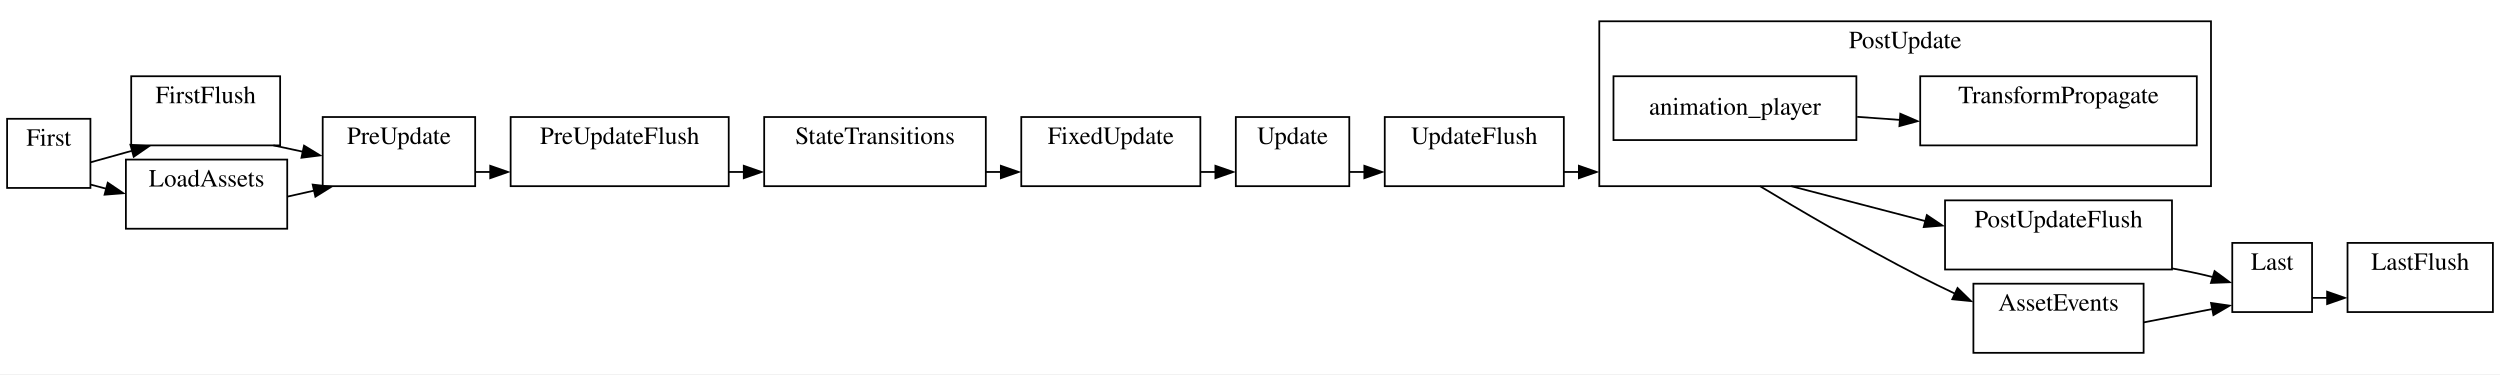
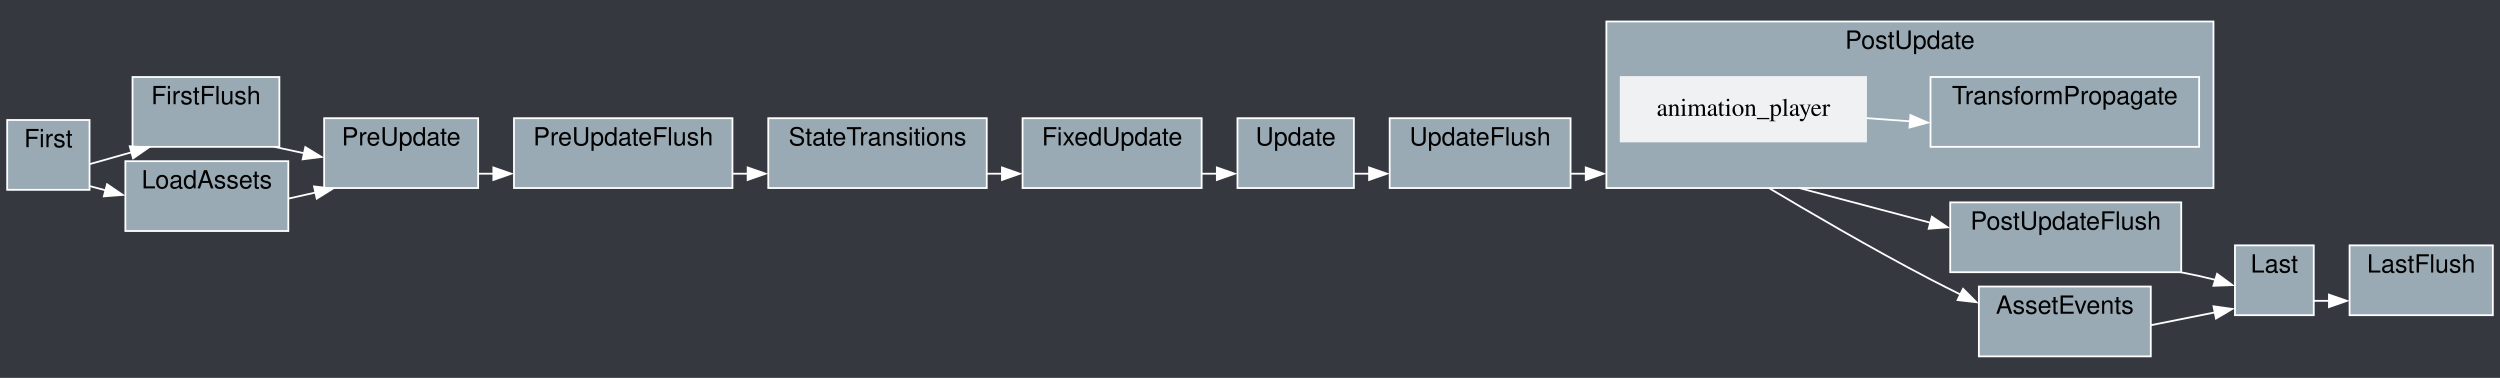
- <svg xmlns="http://www.w3.org/2000/svg" width="1410pt" height="211pt" viewBox="0.00 0.00 1410.00 211.00">
+ <svg xmlns="http://www.w3.org/2000/svg" width="1396pt" height="211pt" viewBox="0.00 0.00 1396.00 211.00">
  <g id="graph0" class="graph" transform="scale(1 1) rotate(0) translate(4 207)">
-     <polygon fill="white" stroke="none" points="-4,4 -4,-207 1406,-207 1406,4 -4,4" />
+     <polygon fill="#35393f" stroke="none" points="-4,4 -4,-207 1392,-207 1392,4 -4,4" />
    <g id="clust1" class="cluster">
-       <polygon fill="none" stroke="black" points="70,-125 70,-164 154,-164 154,-125 70,-125" />
-       <text text-anchor="middle" x="112" y="-148.8" font-family="Times,serif" font-size="14.00">FirstFlush</text>
+       <polygon fill="#99aab5" stroke="white" points="70,-125 70,-164 152,-164 152,-125 70,-125" />
+       <text text-anchor="middle" x="111" y="-148.8" font-family="Helvetica,sans-Serif" font-size="14.00">FirstFlush</text>
    </g>
    <g id="clust2" class="cluster">
-       <polygon fill="none" stroke="black" points="284,-102 284,-141 407,-141 407,-102 284,-102" />
-       <text text-anchor="middle" x="345.5" y="-125.8" font-family="Times,serif" font-size="14.00">PreUpdateFlush</text>
+       <polygon fill="#99aab5" stroke="white" points="283,-102 283,-141 405,-141 405,-102 283,-102" />
+       <text text-anchor="middle" x="344" y="-125.8" font-family="Helvetica,sans-Serif" font-size="14.00">PreUpdateFlush</text>
    </g>
    <g id="clust3" class="cluster">
-       <polygon fill="none" stroke="black" points="777,-102 777,-141 878,-141 878,-102 777,-102" />
-       <text text-anchor="middle" x="827.5" y="-125.8" font-family="Times,serif" font-size="14.00">UpdateFlush</text>
+       <polygon fill="#99aab5" stroke="white" points="772,-102 772,-141 873,-141 873,-102 772,-102" />
+       <text text-anchor="middle" x="822.5" y="-125.8" font-family="Helvetica,sans-Serif" font-size="14.00">UpdateFlush</text>
    </g>
    <g id="clust4" class="cluster">
-       <polygon fill="none" stroke="black" points="1093,-55 1093,-94 1221,-94 1221,-55 1093,-55" />
-       <text text-anchor="middle" x="1157" y="-78.8" font-family="Times,serif" font-size="14.00">PostUpdateFlush</text>
+       <polygon fill="#99aab5" stroke="white" points="1085,-55 1085,-94 1214,-94 1214,-55 1085,-55" />
+       <text text-anchor="middle" x="1149.5" y="-78.8" font-family="Helvetica,sans-Serif" font-size="14.00">PostUpdateFlush</text>
    </g>
    <g id="clust5" class="cluster">
-       <polygon fill="none" stroke="black" points="1320,-31 1320,-70 1402,-70 1402,-31 1320,-31" />
-       <text text-anchor="middle" x="1361" y="-54.8" font-family="Times,serif" font-size="14.00">LastFlush</text>
+       <polygon fill="#99aab5" stroke="white" points="1308,-31 1308,-70 1388,-70 1388,-31 1308,-31" />
+       <text text-anchor="middle" x="1348" y="-54.8" font-family="Helvetica,sans-Serif" font-size="14.00">LastFlush</text>
    </g>
    <g id="clust6" class="cluster">
-       <polygon fill="none" stroke="black" points="0,-101 0,-140 47,-140 47,-101 0,-101" />
-       <text text-anchor="middle" x="23.5" y="-124.8" font-family="Times,serif" font-size="14.00">First</text>
+       <polygon fill="#99aab5" stroke="white" points="0,-101 0,-140 46,-140 46,-101 0,-101" />
+       <text text-anchor="middle" x="23" y="-124.8" font-family="Helvetica,sans-Serif" font-size="14.00">First</text>
    </g>
    <g id="clust7" class="cluster">
-       <polygon fill="none" stroke="black" points="178,-102 178,-141 264,-141 264,-102 178,-102" />
-       <text text-anchor="middle" x="221" y="-125.8" font-family="Times,serif" font-size="14.00">PreUpdate</text>
+       <polygon fill="#99aab5" stroke="white" points="177,-102 177,-141 263,-141 263,-102 177,-102" />
+       <text text-anchor="middle" x="220" y="-125.8" font-family="Helvetica,sans-Serif" font-size="14.00">PreUpdate</text>
    </g>
    <g id="clust8" class="cluster">
-       <polygon fill="none" stroke="black" points="427,-102 427,-141 552,-141 552,-102 427,-102" />
-       <text text-anchor="middle" x="489.5" y="-125.8" font-family="Times,serif" font-size="14.00">StateTransitions</text>
+       <polygon fill="#99aab5" stroke="white" points="425,-102 425,-141 547,-141 547,-102 425,-102" />
+       <text text-anchor="middle" x="486" y="-125.8" font-family="Helvetica,sans-Serif" font-size="14.00">StateTransitions</text>
    </g>
    <g id="clust9" class="cluster">
-       <polygon fill="none" stroke="black" points="572,-102 572,-141 673,-141 673,-102 572,-102" />
-       <text text-anchor="middle" x="622.5" y="-125.8" font-family="Times,serif" font-size="14.00">FixedUpdate</text>
+       <polygon fill="#99aab5" stroke="white" points="567,-102 567,-141 667,-141 667,-102 567,-102" />
+       <text text-anchor="middle" x="617" y="-125.8" font-family="Helvetica,sans-Serif" font-size="14.00">FixedUpdate</text>
    </g>
    <g id="clust10" class="cluster">
-       <polygon fill="none" stroke="black" points="693,-102 693,-141 757,-141 757,-102 693,-102" />
-       <text text-anchor="middle" x="725" y="-125.8" font-family="Times,serif" font-size="14.00">Update</text>
+       <polygon fill="#99aab5" stroke="white" points="687,-102 687,-141 752,-141 752,-102 687,-102" />
+       <text text-anchor="middle" x="719.5" y="-125.8" font-family="Helvetica,sans-Serif" font-size="14.00">Update</text>
    </g>
    <g id="clust11" class="cluster">
-       <polygon fill="none" stroke="black" points="898,-102 898,-195 1243,-195 1243,-102 898,-102" />
-       <text text-anchor="middle" x="1070.5" y="-179.8" font-family="Times,serif" font-size="14.00">PostUpdate</text>
+       <polygon fill="#99aab5" stroke="white" points="893,-102 893,-195 1232,-195 1232,-102 893,-102" />
+       <text text-anchor="middle" x="1062.5" y="-179.8" font-family="Helvetica,sans-Serif" font-size="14.00">PostUpdate</text>
    </g>
    <g id="clust12" class="cluster">
-       <polygon fill="none" stroke="black" points="1079,-125 1079,-164 1235,-164 1235,-125 1079,-125" />
-       <text text-anchor="middle" x="1157" y="-148.8" font-family="Times,serif" font-size="14.00">TransformPropagate</text>
+       <polygon fill="#99aab5" stroke="white" points="1074,-125 1074,-164 1224,-164 1224,-125 1074,-125" />
+       <text text-anchor="middle" x="1149" y="-148.8" font-family="Helvetica,sans-Serif" font-size="14.00">TransformPropagate</text>
    </g>
    <g id="clust13" class="cluster">
-       <polygon fill="none" stroke="black" points="1255,-31 1255,-70 1300,-70 1300,-31 1255,-31" />
-       <text text-anchor="middle" x="1277.5" y="-54.8" font-family="Times,serif" font-size="14.00">Last</text>
+       <polygon fill="#99aab5" stroke="white" points="1244,-31 1244,-70 1288,-70 1288,-31 1244,-31" />
+       <text text-anchor="middle" x="1266" y="-54.8" font-family="Helvetica,sans-Serif" font-size="14.00">Last</text>
    </g>
    <g id="clust14" class="cluster">
-       <polygon fill="none" stroke="black" points="67,-78 67,-117 158,-117 158,-78 67,-78" />
-       <text text-anchor="middle" x="112.5" y="-101.8" font-family="Times,serif" font-size="14.00">LoadAssets</text>
+       <polygon fill="#99aab5" stroke="white" points="66,-78 66,-117 157,-117 157,-78 66,-78" />
+       <text text-anchor="middle" x="111.5" y="-101.8" font-family="Helvetica,sans-Serif" font-size="14.00">LoadAssets</text>
    </g>
    <g id="clust15" class="cluster">
-       <polygon fill="none" stroke="black" points="1109,-8 1109,-47 1205,-47 1205,-8 1109,-8" />
-       <text text-anchor="middle" x="1157" y="-31.8" font-family="Times,serif" font-size="14.00">AssetEvents</text>
+       <polygon fill="#99aab5" stroke="white" points="1101,-8 1101,-47 1197,-47 1197,-8 1101,-8" />
+       <text text-anchor="middle" x="1149" y="-31.8" font-family="Helvetica,sans-Serif" font-size="14.00">AssetEvents</text>
    </g>
    <g id="edge2" class="edge">
-       <path fill="none" stroke="black" d="M150.21,-125C155.62,-123.84 161.27,-122.62 166.92,-121.41" />
-       <polygon fill="black" stroke="black" points="167.48,-124.87 176.53,-119.35 166.01,-118.02 167.48,-124.87" />
+       <path fill="none" stroke="white" d="M149.21,-125C154.62,-123.84 160.27,-122.62 165.92,-121.41" />
+       <polygon fill="white" stroke="white" points="166.48,-124.87 175.53,-119.35 165.01,-118.02 166.48,-124.87" />
    </g>
    <g id="edge4" class="edge">
-       <path fill="none" stroke="black" d="M407,-110C409.83,-110 412.68,-110 415.54,-110" />
-       <polygon fill="black" stroke="black" points="415.49,-113.5 425.49,-110 415.49,-106.5 415.49,-113.5" />
+       <path fill="none" stroke="white" d="M405,-110C407.88,-110 410.78,-110 413.68,-110" />
+       <polygon fill="white" stroke="white" points="413.49,-113.5 423.49,-110 413.49,-106.5 413.49,-113.5" />
    </g>
    <g id="edge8" class="edge">
-       <path fill="none" stroke="black" d="M878,-110C880.89,-110 883.84,-110 886.82,-110" />
-       <polygon fill="black" stroke="black" points="886.49,-113.5 896.49,-110 886.49,-106.5 886.49,-113.5" />
+       <path fill="none" stroke="white" d="M873,-110C875.89,-110 878.84,-110 881.82,-110" />
+       <polygon fill="white" stroke="white" points="881.49,-113.5 891.49,-110 881.49,-106.5 881.49,-113.5" />
    </g>
    <g id="edge10" class="edge">
-       <path fill="none" stroke="black" d="M1221,-55.61C1228.46,-54.29 1235.93,-52.76 1243,-51 1243.37,-50.91 1243.74,-50.81 1244.11,-50.72" />
-       <polygon fill="black" stroke="black" points="1245.02,-54.1 1253.56,-47.82 1242.97,-47.41 1245.02,-54.1" />
+       <path fill="none" stroke="white" d="M1213.6,-55C1219.85,-53.83 1226.07,-52.5 1232,-51 1232.37,-50.91 1232.74,-50.81 1233.11,-50.71" />
+       <polygon fill="white" stroke="white" points="1234.03,-54.09 1242.55,-47.8 1231.97,-47.4 1234.03,-54.09" />
    </g>
    <g id="edge1" class="edge">
-       <path fill="none" stroke="black" d="M47,-115.44C53.47,-117.25 60.51,-119.21 67,-121 68.18,-121.33 69.37,-121.65 70.58,-121.99" />
-       <polygon fill="black" stroke="black" points="69.56,-125.34 80.13,-124.6 71.41,-118.58 69.56,-125.34" />
+       <path fill="none" stroke="white" d="M46,-115.34C52.44,-117.18 59.5,-119.18 66,-121 67.17,-121.33 68.36,-121.66 69.55,-121.99" />
+       <polygon fill="white" stroke="white" points="68.45,-125.32 79.02,-124.6 70.31,-118.57 68.45,-125.32" />
    </g>
    <g id="edge13" class="edge">
-       <path fill="none" stroke="black" d="M47,-102.92C49.97,-102.13 53.11,-101.3 56.34,-100.45" />
-       <polygon fill="black" stroke="black" points="56.77,-103.96 65.54,-98.02 54.98,-97.19 56.77,-103.96" />
+       <path fill="none" stroke="white" d="M46,-103.12C48.89,-102.34 51.94,-101.53 55.09,-100.68" />
+       <polygon fill="white" stroke="white" points="55.78,-104.12 64.54,-98.16 53.98,-97.36 55.78,-104.12" />
    </g>
    <g id="edge3" class="edge">
-       <path fill="none" stroke="black" d="M264,-110C266.78,-110 269.62,-110 272.49,-110" />
-       <polygon fill="black" stroke="black" points="272.49,-113.5 282.49,-110 272.49,-106.5 272.49,-113.5" />
+       <path fill="none" stroke="white" d="M263,-110C265.78,-110 268.62,-110 271.49,-110" />
+       <polygon fill="white" stroke="white" points="271.49,-113.5 281.49,-110 271.49,-106.5 271.49,-113.5" />
    </g>
    <g id="edge5" class="edge">
-       <path fill="none" stroke="black" d="M552,-110C554.93,-110 557.87,-110 560.8,-110" />
-       <polygon fill="black" stroke="black" points="560.49,-113.5 570.49,-110 560.49,-106.5 560.49,-113.5" />
+       <path fill="none" stroke="white" d="M547,-110C549.86,-110 552.74,-110 555.6,-110" />
+       <polygon fill="white" stroke="white" points="555.49,-113.5 565.49,-110 555.49,-106.5 555.49,-113.5" />
    </g>
    <g id="edge6" class="edge">
-       <path fill="none" stroke="black" d="M673,-110C675.93,-110 678.87,-110 681.76,-110" />
-       <polygon fill="black" stroke="black" points="681.49,-113.5 691.49,-110 681.49,-106.5 681.49,-113.5" />
+       <path fill="none" stroke="white" d="M667,-110C669.85,-110 672.71,-110 675.54,-110" />
+       <polygon fill="white" stroke="white" points="675.49,-113.5 685.49,-110 675.49,-106.5 675.49,-113.5" />
    </g>
    <g id="edge7" class="edge">
-       <path fill="none" stroke="black" d="M757,-110C759.78,-110 762.64,-110 765.56,-110" />
-       <polygon fill="black" stroke="black" points="765.49,-113.5 775.49,-110 765.49,-106.5 765.49,-113.5" />
+       <path fill="none" stroke="white" d="M752,-110C754.81,-110 757.71,-110 760.65,-110" />
+       <polygon fill="white" stroke="white" points="760.49,-113.5 770.49,-110 760.49,-106.5 760.49,-113.5" />
    </g>
    <g id="edge9" class="edge">
-       <path fill="none" stroke="black" d="M1006.21,-102C1027.07,-96.57 1055.58,-89.15 1082.14,-82.23" />
-       <polygon fill="black" stroke="black" points="1082.74,-85.69 1091.54,-79.78 1080.98,-78.92 1082.74,-85.69" />
+       <path fill="none" stroke="white" d="M1000.7,-102C1020.87,-96.66 1048.33,-89.39 1074.07,-82.58" />
+       <polygon fill="white" stroke="white" points="1074.77,-86.01 1083.54,-80.07 1072.98,-79.24 1074.77,-86.01" />
    </g>
    <g id="edge14" class="edge">
-       <path fill="none" stroke="black" d="M988.62,-102C1008.07,-90.27 1045.81,-67.96 1079,-51 1085.3,-47.78 1091.95,-44.54 1098.6,-41.39" />
-       <polygon fill="black" stroke="black" points="1100.05,-44.58 1107.63,-37.18 1097.09,-38.23 1100.05,-44.58" />
+       <path fill="none" stroke="white" d="M983.77,-102C1003.28,-90.34 1041,-68.18 1074,-51 1079.41,-48.19 1085.08,-45.33 1090.77,-42.53" />
+       <polygon fill="white" stroke="white" points="1092.17,-45.74 1099.64,-38.23 1089.11,-39.45 1092.17,-45.74" />
    </g>
    <g id="node13" class="node">
-       <polygon fill="none" stroke="black" points="1043,-164 906,-164 906,-128 1043,-128 1043,-164" />
-       <text text-anchor="middle" x="974.5" y="-142.3" font-family="Times,serif" font-size="14.00">animation_player</text>
+       <polygon fill="#eff1f3" stroke="#eff1f3" points="1038,-164 901,-164 901,-128 1038,-128 1038,-164" />
+       <text text-anchor="middle" x="969.5" y="-142.3" font-family="Times,serif" font-size="14.00">animation_player</text>
    </g>
    <g id="edge16" class="edge">
-       <path fill="none" stroke="black" d="M1043.48,-141.1C1051.36,-140.54 1059.49,-139.95 1067.59,-139.37" />
-       <polygon fill="black" stroke="black" points="1067.77,-142.86 1077.49,-138.65 1067.27,-135.88 1067.77,-142.86" />
+       <path fill="none" stroke="white" d="M1038.36,-141.03C1046.29,-140.45 1054.45,-139.85 1062.57,-139.26" />
+       <polygon fill="white" stroke="white" points="1062.78,-142.75 1072.49,-138.53 1062.26,-135.77 1062.78,-142.75" />
    </g>
    <g id="edge11" class="edge">
-       <path fill="none" stroke="black" d="M1300,-39C1302.78,-39 1305.72,-39 1308.74,-39" />
-       <polygon fill="black" stroke="black" points="1308.49,-42.5 1318.49,-39 1308.49,-35.5 1308.49,-42.5" />
+       <path fill="none" stroke="white" d="M1288,-39C1290.72,-39 1293.6,-39 1296.56,-39" />
+       <polygon fill="white" stroke="white" points="1296.49,-42.5 1306.49,-39 1296.49,-35.5 1296.49,-42.5" />
    </g>
    <g id="edge12" class="edge">
-       <path fill="none" stroke="black" d="M158,-96.09C163.09,-97.24 168.29,-98.4 173.4,-99.55" />
-       <polygon fill="black" stroke="black" points="172.35,-102.9 182.87,-101.67 173.88,-96.07 172.35,-102.9" />
+       <path fill="none" stroke="white" d="M157,-96.09C162.09,-97.24 167.29,-98.4 172.4,-99.55" />
+       <polygon fill="white" stroke="white" points="171.35,-102.9 181.87,-101.67 172.88,-96.07 171.35,-102.9" />
    </g>
    <g id="edge15" class="edge">
-       <path fill="none" stroke="black" d="M1205,-25.16C1218.13,-27.72 1232.08,-30.44 1244.12,-32.79" />
-       <polygon fill="black" stroke="black" points="1243.03,-36.14 1253.52,-34.62 1244.37,-29.27 1243.03,-36.14" />
+       <path fill="none" stroke="white" d="M1197,-25.4C1209.08,-27.82 1221.81,-30.36 1232.94,-32.59" />
+       <polygon fill="white" stroke="white" points="1232.02,-35.97 1242.52,-34.5 1233.4,-29.11 1232.02,-35.97" />
    </g>
  </g>
</svg>
